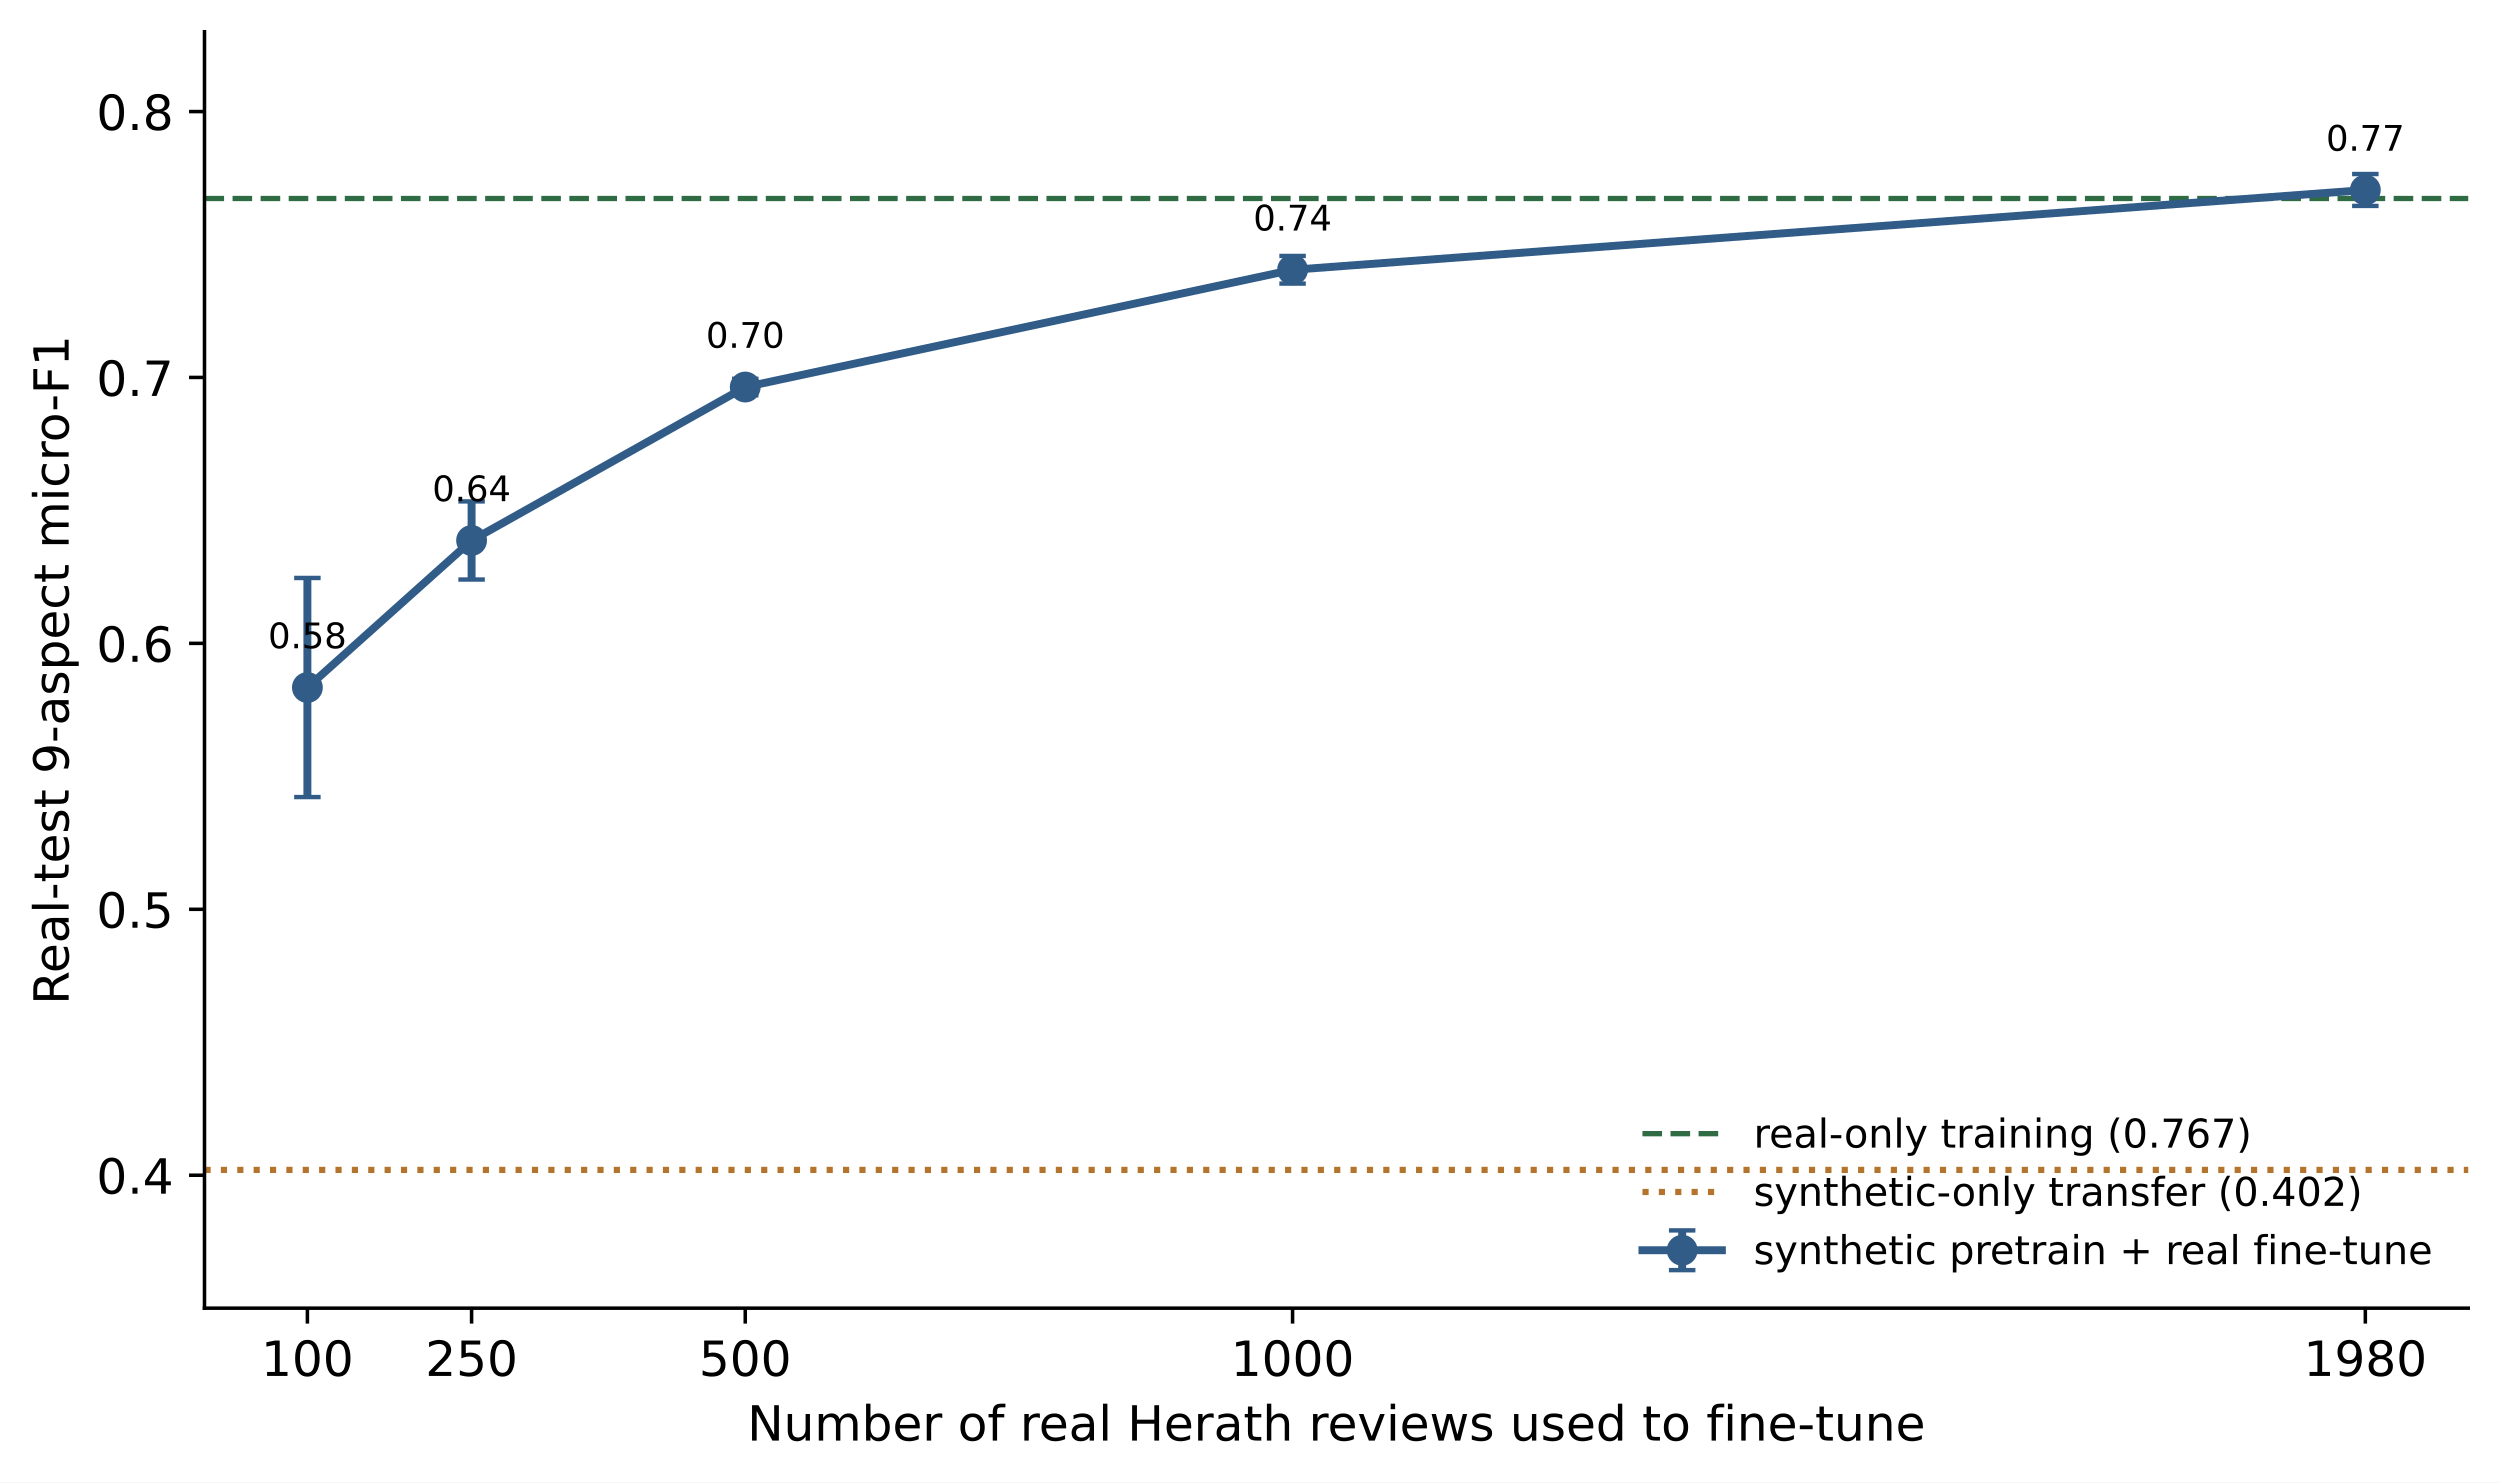
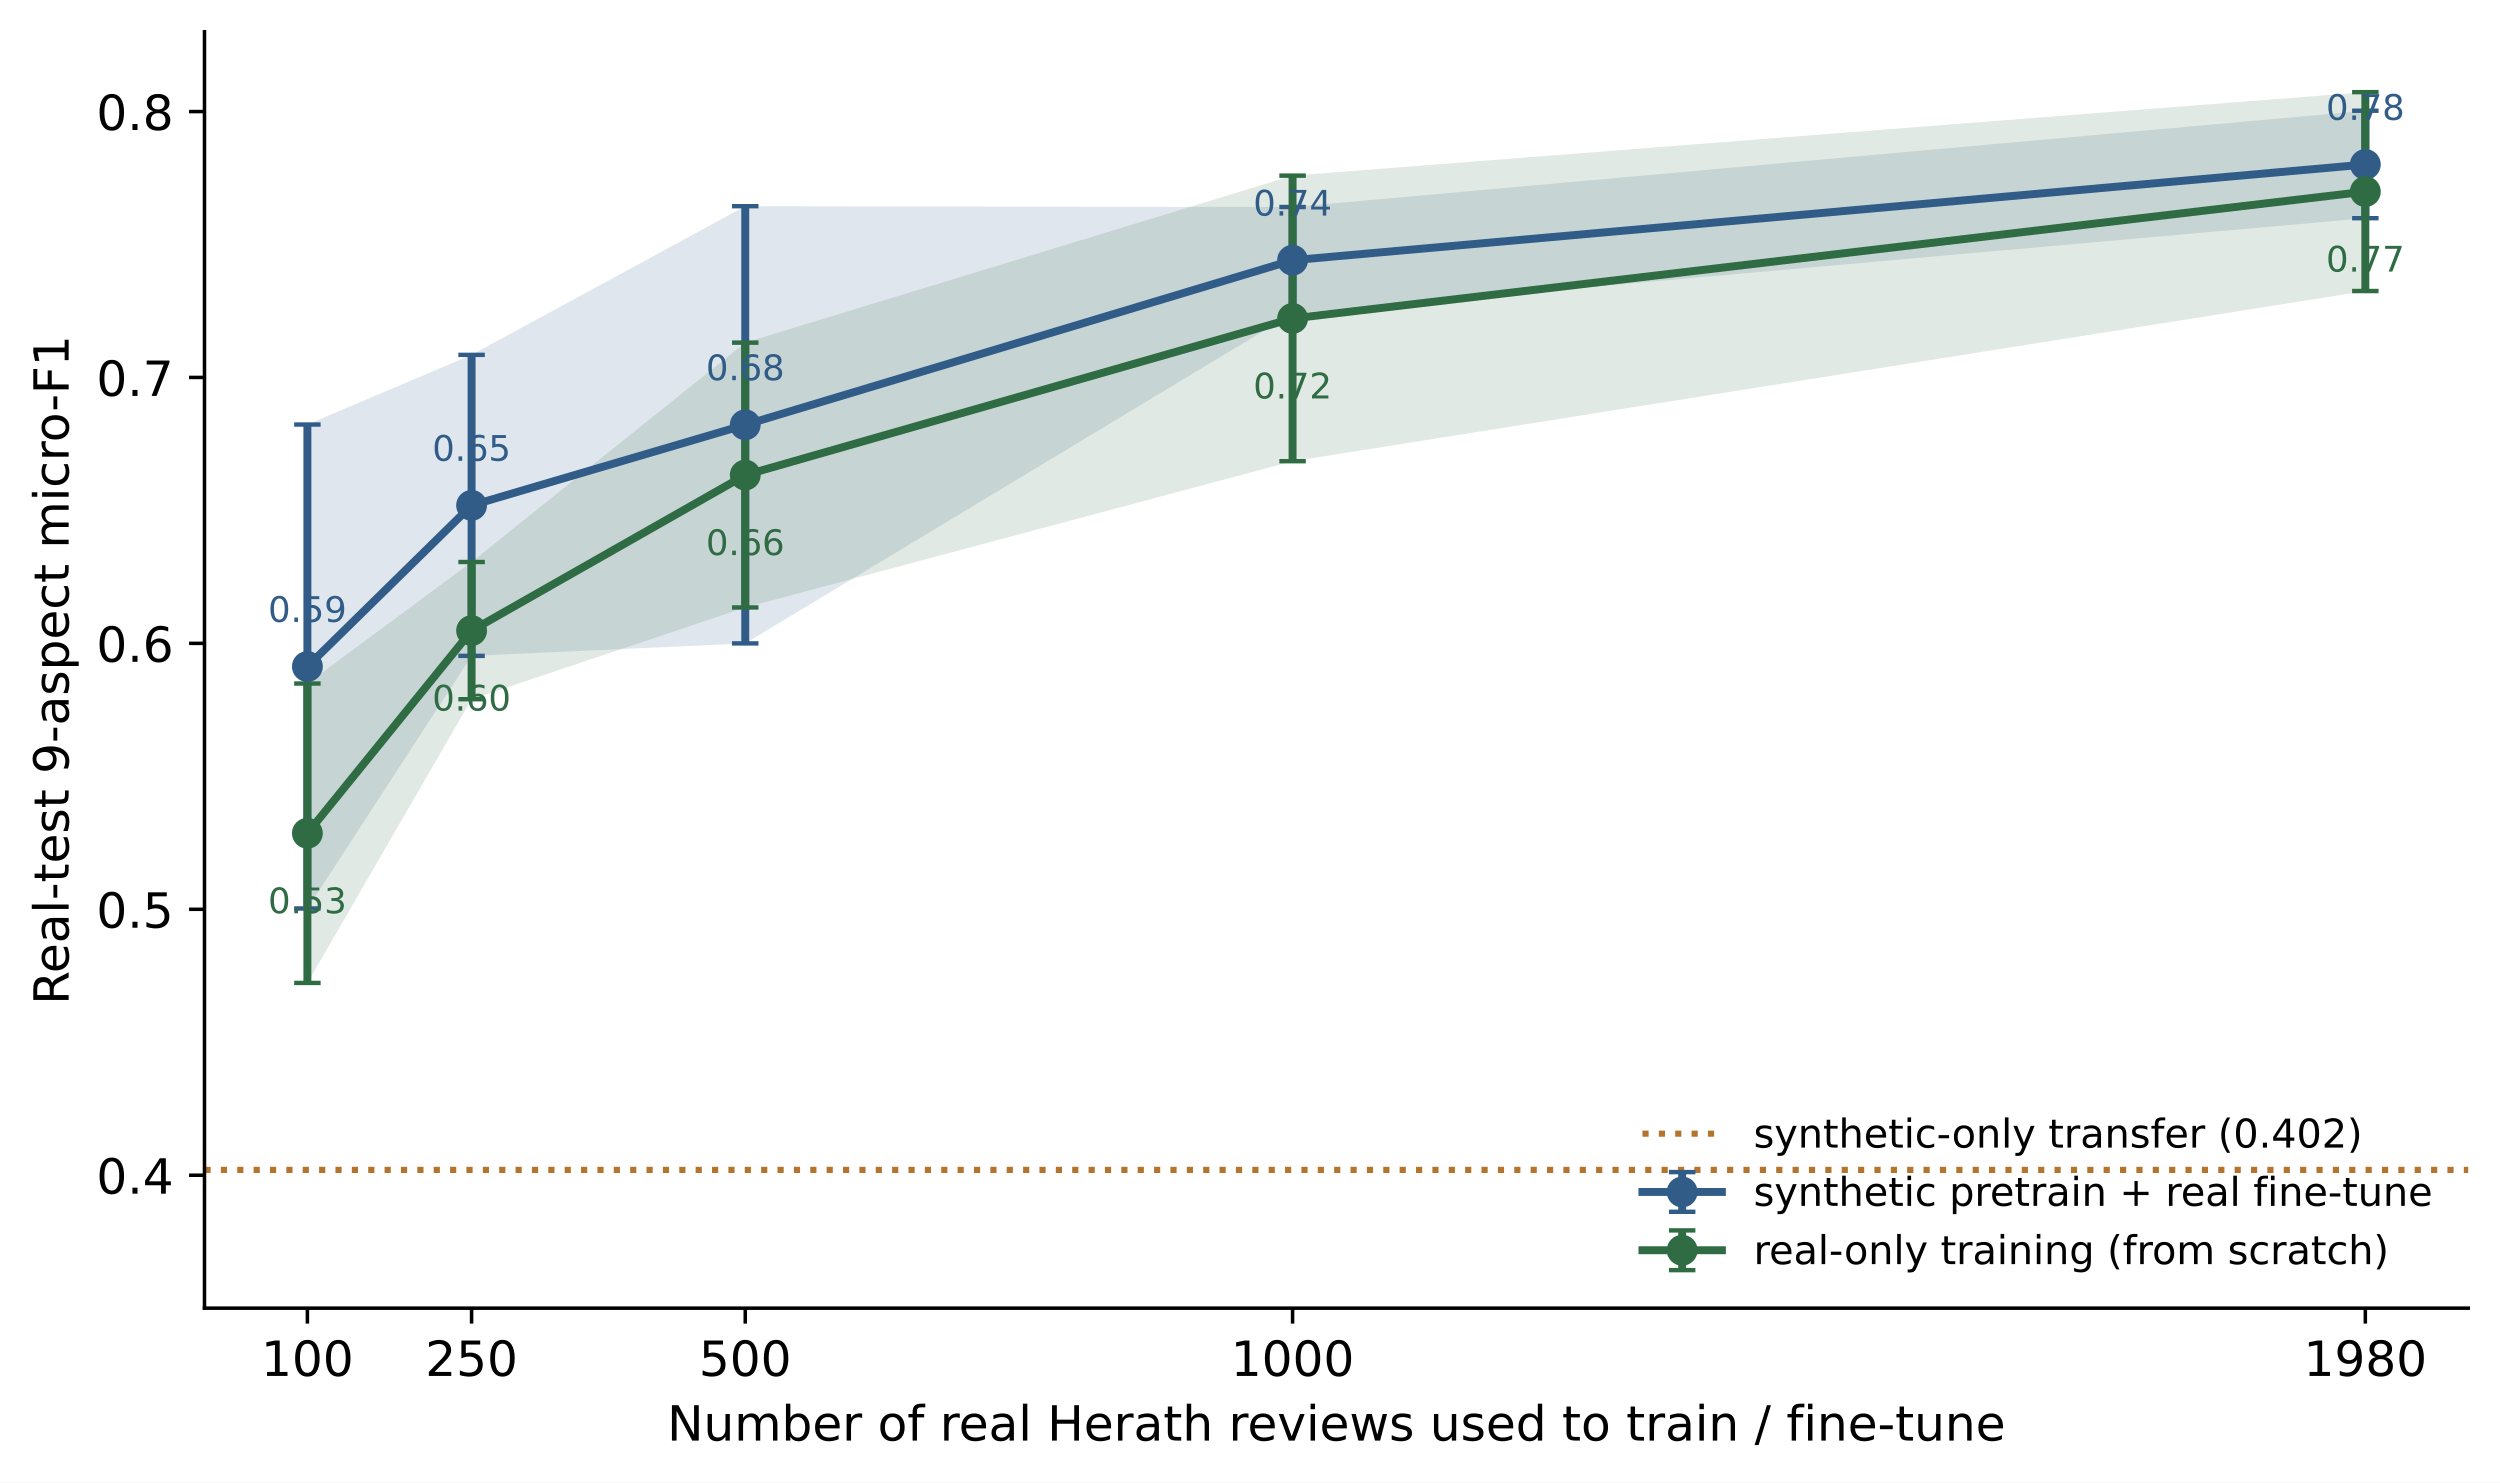
<svg xmlns="http://www.w3.org/2000/svg" xmlns:xlink="http://www.w3.org/1999/xlink" width="566.519pt" height="335.932pt" viewBox="0 0 566.519 335.932" version="1.1">
  <defs>
    <style type="text/css">*{stroke-linejoin: round; stroke-linecap: butt}</style>
  </defs>
  <g id="figure_1">
    <g id="patch_1">
      <path d="M 0 335.932  L 566.519 335.932  L 566.519 0  L 0 0  z " style="fill: #ffffff" />
    </g>
    <g id="axes_1">
      <g id="patch_2">
        <path d="M 46.339 296.44  L 559.319 296.44  L 559.319 7.2  L 46.339 7.2  z " style="fill: #ffffff" />
      </g>
+       <g id="FillBetweenPolyCollection_1">
+         <defs>
+           <path id="m2f4e30c913" d="M 69.657 -239.73  L 69.657 -130.06  L 106.865 -187.306  L 168.879 -190.138  L 292.907 -264.918  L 536.002 -286.491  L 536.002 -310.835  L 536.002 -310.835  L 292.907 -289.022  L 168.879 -289.202  L 106.865 -255.518  L 69.657 -239.73  z " />
+         </defs>
+         <g clip-path="url(#p56a46784d4)">
+           <use xlink:href="#m2f4e30c913" x="0" y="335.932" style="fill: #315c88; fill-opacity: 0.15" />
+         </g>
+       </g>
+       <g id="FillBetweenPolyCollection_2">
+         <defs>
+           <path id="m498ecdc365" d="M 69.657 -181.039  L 69.657 -113.188  L 106.865 -177.483  L 168.879 -198.273  L 292.907 -231.415  L 536.002 -269.98  L 536.002 -315.053  L 536.002 -315.053  L 292.907 -296.132  L 168.879 -258.29  L 106.865 -208.577  L 69.657 -181.039  z " />
+         </defs>
+         <g clip-path="url(#p56a46784d4)">
+           <use xlink:href="#m498ecdc365" x="0" y="335.932" style="fill: #2f6b43; fill-opacity: 0.15" />
+         </g>
+       </g>
      <g id="matplotlib.axis_1">
        <g id="xtick_1">
          <g id="line2d_1">
            <defs>
-               <path id="m58a8615124" d="M 0 0  L 0 3.5  " style="stroke: #000000; stroke-width: 0.8" />
+               <path id="m86f1844b54" d="M 0 0  L 0 3.5  " style="stroke: #000000; stroke-width: 0.8" />
            </defs>
            <g>
-               <use xlink:href="#m58a8615124" x="69.657" y="296.44" style="stroke: #000000; stroke-width: 0.8" />
+               <use xlink:href="#m86f1844b54" x="69.657" y="296.44" style="stroke: #000000; stroke-width: 0.8" />
            </g>
          </g>
          <g id="text_1">
            <text style="font-size: 11px; font-family: 'DejaVu Sans', 'Bitstream Vera Sans', 'Computer Modern Sans Serif', 'Lucida Grande', 'Verdana', 'Geneva', 'Lucid', 'Arial', 'Helvetica', 'Avant Garde', sans-serif; text-anchor: middle" x="69.657" y="311.798" transform="rotate(-0 69.65665 311.7983)">100</text>
          </g>
        </g>
        <g id="xtick_2">
          <g id="line2d_2">
            <g>
-               <use xlink:href="#m58a8615124" x="106.865" y="296.44" style="stroke: #000000; stroke-width: 0.8" />
+               <use xlink:href="#m86f1844b54" x="106.865" y="296.44" style="stroke: #000000; stroke-width: 0.8" />
            </g>
          </g>
          <g id="text_2">
            <text style="font-size: 11px; font-family: 'DejaVu Sans', 'Bitstream Vera Sans', 'Computer Modern Sans Serif', 'Lucida Grande', 'Verdana', 'Geneva', 'Lucid', 'Arial', 'Helvetica', 'Avant Garde', sans-serif; text-anchor: middle" x="106.865" y="311.798" transform="rotate(-0 106.8651 311.7983)">250</text>
          </g>
        </g>
        <g id="xtick_3">
          <g id="line2d_3">
            <g>
-               <use xlink:href="#m58a8615124" x="168.879" y="296.44" style="stroke: #000000; stroke-width: 0.8" />
+               <use xlink:href="#m86f1844b54" x="168.879" y="296.44" style="stroke: #000000; stroke-width: 0.8" />
            </g>
          </g>
          <g id="text_3">
            <text style="font-size: 11px; font-family: 'DejaVu Sans', 'Bitstream Vera Sans', 'Computer Modern Sans Serif', 'Lucida Grande', 'Verdana', 'Geneva', 'Lucid', 'Arial', 'Helvetica', 'Avant Garde', sans-serif; text-anchor: middle" x="168.879" y="311.798" transform="rotate(-0 168.8791 311.7983)">500</text>
          </g>
        </g>
        <g id="xtick_4">
          <g id="line2d_4">
            <g>
-               <use xlink:href="#m58a8615124" x="292.907" y="296.44" style="stroke: #000000; stroke-width: 0.8" />
+               <use xlink:href="#m86f1844b54" x="292.907" y="296.44" style="stroke: #000000; stroke-width: 0.8" />
            </g>
          </g>
          <g id="text_4">
            <text style="font-size: 11px; font-family: 'DejaVu Sans', 'Bitstream Vera Sans', 'Computer Modern Sans Serif', 'Lucida Grande', 'Verdana', 'Geneva', 'Lucid', 'Arial', 'Helvetica', 'Avant Garde', sans-serif; text-anchor: middle" x="292.907" y="311.798" transform="rotate(-0 292.9071 311.7983)">1000</text>
          </g>
        </g>
        <g id="xtick_5">
          <g id="line2d_5">
            <g>
-               <use xlink:href="#m58a8615124" x="536.002" y="296.44" style="stroke: #000000; stroke-width: 0.8" />
+               <use xlink:href="#m86f1844b54" x="536.002" y="296.44" style="stroke: #000000; stroke-width: 0.8" />
            </g>
          </g>
          <g id="text_5">
            <text style="font-size: 11px; font-family: 'DejaVu Sans', 'Bitstream Vera Sans', 'Computer Modern Sans Serif', 'Lucida Grande', 'Verdana', 'Geneva', 'Lucid', 'Arial', 'Helvetica', 'Avant Garde', sans-serif; text-anchor: middle" x="536.002" y="311.798" transform="rotate(-0 536.0021 311.7983)">1980</text>
          </g>
        </g>
        <g id="text_6">
-           <text style="font-size: 11px; font-family: 'DejaVu Sans', 'Bitstream Vera Sans', 'Computer Modern Sans Serif', 'Lucida Grande', 'Verdana', 'Geneva', 'Lucid', 'Arial', 'Helvetica', 'Avant Garde', sans-serif; text-anchor: middle" x="302.829" y="326.444" transform="rotate(-0 302.8294 326.4442)">Number of real Herath reviews used to fine-tune</text>
+           <text style="font-size: 11px; font-family: 'DejaVu Sans', 'Bitstream Vera Sans', 'Computer Modern Sans Serif', 'Lucida Grande', 'Verdana', 'Geneva', 'Lucid', 'Arial', 'Helvetica', 'Avant Garde', sans-serif; text-anchor: middle" x="302.829" y="326.444" transform="rotate(-0 302.8294 326.4442)">Number of real Herath reviews used to train / fine-tune</text>
        </g>
      </g>
      <g id="matplotlib.axis_2">
        <g id="ytick_1">
          <g id="line2d_6">
            <defs>
-               <path id="ma7eaa9657a" d="M 0 0  L -3.5 0  " style="stroke: #000000; stroke-width: 0.8" />
+               <path id="m12315fb43a" d="M 0 0  L -3.5 0  " style="stroke: #000000; stroke-width: 0.8" />
            </defs>
            <g>
-               <use xlink:href="#ma7eaa9657a" x="46.339" y="266.311" style="stroke: #000000; stroke-width: 0.8" />
+               <use xlink:href="#m12315fb43a" x="46.339" y="266.311" style="stroke: #000000; stroke-width: 0.8" />
            </g>
          </g>
          <g id="text_7">
            <text style="font-size: 11px; font-family: 'DejaVu Sans', 'Bitstream Vera Sans', 'Computer Modern Sans Serif', 'Lucida Grande', 'Verdana', 'Geneva', 'Lucid', 'Arial', 'Helvetica', 'Avant Garde', sans-serif; text-anchor: end" x="39.339" y="270.49" transform="rotate(-0 39.33937 270.49)">0.4</text>
          </g>
        </g>
        <g id="ytick_2">
          <g id="line2d_7">
            <g>
-               <use xlink:href="#ma7eaa9657a" x="46.339" y="206.053" style="stroke: #000000; stroke-width: 0.8" />
+               <use xlink:href="#m12315fb43a" x="46.339" y="206.053" style="stroke: #000000; stroke-width: 0.8" />
            </g>
          </g>
          <g id="text_8">
            <text style="font-size: 11px; font-family: 'DejaVu Sans', 'Bitstream Vera Sans', 'Computer Modern Sans Serif', 'Lucida Grande', 'Verdana', 'Geneva', 'Lucid', 'Arial', 'Helvetica', 'Avant Garde', sans-serif; text-anchor: end" x="39.339" y="210.232" transform="rotate(-0 39.33937 210.2316)">0.5</text>
          </g>
        </g>
        <g id="ytick_3">
          <g id="line2d_8">
            <g>
-               <use xlink:href="#ma7eaa9657a" x="46.339" y="145.794" style="stroke: #000000; stroke-width: 0.8" />
+               <use xlink:href="#m12315fb43a" x="46.339" y="145.794" style="stroke: #000000; stroke-width: 0.8" />
            </g>
          </g>
          <g id="text_9">
            <text style="font-size: 11px; font-family: 'DejaVu Sans', 'Bitstream Vera Sans', 'Computer Modern Sans Serif', 'Lucida Grande', 'Verdana', 'Geneva', 'Lucid', 'Arial', 'Helvetica', 'Avant Garde', sans-serif; text-anchor: end" x="39.339" y="149.973" transform="rotate(-0 39.33937 149.9733)">0.6</text>
          </g>
        </g>
        <g id="ytick_4">
          <g id="line2d_9">
            <g>
-               <use xlink:href="#ma7eaa9657a" x="46.339" y="85.536" style="stroke: #000000; stroke-width: 0.8" />
+               <use xlink:href="#m12315fb43a" x="46.339" y="85.536" style="stroke: #000000; stroke-width: 0.8" />
            </g>
          </g>
          <g id="text_10">
            <text style="font-size: 11px; font-family: 'DejaVu Sans', 'Bitstream Vera Sans', 'Computer Modern Sans Serif', 'Lucida Grande', 'Verdana', 'Geneva', 'Lucid', 'Arial', 'Helvetica', 'Avant Garde', sans-serif; text-anchor: end" x="39.339" y="89.715" transform="rotate(-0 39.33937 89.71497)">0.7</text>
          </g>
        </g>
        <g id="ytick_5">
          <g id="line2d_10">
            <g>
-               <use xlink:href="#ma7eaa9657a" x="46.339" y="25.277" style="stroke: #000000; stroke-width: 0.8" />
+               <use xlink:href="#m12315fb43a" x="46.339" y="25.277" style="stroke: #000000; stroke-width: 0.8" />
            </g>
          </g>
          <g id="text_11">
            <text style="font-size: 11px; font-family: 'DejaVu Sans', 'Bitstream Vera Sans', 'Computer Modern Sans Serif', 'Lucida Grande', 'Verdana', 'Geneva', 'Lucid', 'Arial', 'Helvetica', 'Avant Garde', sans-serif; text-anchor: end" x="39.339" y="29.457" transform="rotate(-0 39.33937 29.45664)">0.8</text>
          </g>
        </g>
        <g id="text_12">
          <text style="font-size: 11px; font-family: 'DejaVu Sans', 'Bitstream Vera Sans', 'Computer Modern Sans Serif', 'Lucida Grande', 'Verdana', 'Geneva', 'Lucid', 'Arial', 'Helvetica', 'Avant Garde', sans-serif; text-anchor: middle" x="15.558" y="151.82" transform="rotate(-90 15.55828 151.82)">Real-test 9-aspect micro-F1</text>
        </g>
      </g>
      <g id="LineCollection_1">
-         <path d="M 69.657 180.623  L 69.657 130.971  " clip-path="url(#p1eb908847f)" style="fill: none; stroke: #315c88; stroke-width: 1.8" />
-         <path d="M 106.865 131.332  L 106.865 113.616  " clip-path="url(#p1eb908847f)" style="fill: none; stroke: #315c88; stroke-width: 1.8" />
-         <path d="M 168.879 89.573  L 168.879 85.837  " clip-path="url(#p1eb908847f)" style="fill: none; stroke: #315c88; stroke-width: 1.8" />
-         <path d="M 292.907 64.265  L 292.907 57.998  " clip-path="url(#p1eb908847f)" style="fill: none; stroke: #315c88; stroke-width: 1.8" />
-         <path d="M 536.002 46.669  L 536.002 39.438  " clip-path="url(#p1eb908847f)" style="fill: none; stroke: #315c88; stroke-width: 1.8" />
+         <path d="M 69.657 205.872  L 69.657 96.202  " clip-path="url(#p56a46784d4)" style="fill: none; stroke: #315c88; stroke-width: 1.8" />
+         <path d="M 106.865 148.626  L 106.865 80.414  " clip-path="url(#p56a46784d4)" style="fill: none; stroke: #315c88; stroke-width: 1.8" />
+         <path d="M 168.879 145.794  L 168.879 46.729  " clip-path="url(#p56a46784d4)" style="fill: none; stroke: #315c88; stroke-width: 1.8" />
+         <path d="M 292.907 71.014  L 292.907 46.91  " clip-path="url(#p56a46784d4)" style="fill: none; stroke: #315c88; stroke-width: 1.8" />
+         <path d="M 536.002 49.441  L 536.002 25.097  " clip-path="url(#p56a46784d4)" style="fill: none; stroke: #315c88; stroke-width: 1.8" />
      </g>
      <g id="line2d_11">
        <defs>
-           <path id="m9928c2fb4b" d="M 3 0  L -3 -0  " style="stroke: #315c88" />
-         </defs>
-         <g clip-path="url(#p1eb908847f)">
-           <use xlink:href="#m9928c2fb4b" x="69.657" y="180.623" style="fill: #315c88; stroke: #315c88" />
-           <use xlink:href="#m9928c2fb4b" x="106.865" y="131.332" style="fill: #315c88; stroke: #315c88" />
-           <use xlink:href="#m9928c2fb4b" x="168.879" y="89.573" style="fill: #315c88; stroke: #315c88" />
-           <use xlink:href="#m9928c2fb4b" x="292.907" y="64.265" style="fill: #315c88; stroke: #315c88" />
-           <use xlink:href="#m9928c2fb4b" x="536.002" y="46.669" style="fill: #315c88; stroke: #315c88" />
+           <path id="mbbe0faeccd" d="M 3 0  L -3 -0  " style="stroke: #315c88" />
+         </defs>
+         <g clip-path="url(#p56a46784d4)">
+           <use xlink:href="#mbbe0faeccd" x="69.657" y="205.872" style="fill: #315c88; stroke: #315c88" />
+           <use xlink:href="#mbbe0faeccd" x="106.865" y="148.626" style="fill: #315c88; stroke: #315c88" />
+           <use xlink:href="#mbbe0faeccd" x="168.879" y="145.794" style="fill: #315c88; stroke: #315c88" />
+           <use xlink:href="#mbbe0faeccd" x="292.907" y="71.014" style="fill: #315c88; stroke: #315c88" />
+           <use xlink:href="#mbbe0faeccd" x="536.002" y="49.441" style="fill: #315c88; stroke: #315c88" />
        </g>
      </g>
      <g id="line2d_12">
-         <g clip-path="url(#p1eb908847f)">
-           <use xlink:href="#m9928c2fb4b" x="69.657" y="130.971" style="fill: #315c88; stroke: #315c88" />
-           <use xlink:href="#m9928c2fb4b" x="106.865" y="113.616" style="fill: #315c88; stroke: #315c88" />
-           <use xlink:href="#m9928c2fb4b" x="168.879" y="85.837" style="fill: #315c88; stroke: #315c88" />
-           <use xlink:href="#m9928c2fb4b" x="292.907" y="57.998" style="fill: #315c88; stroke: #315c88" />
-           <use xlink:href="#m9928c2fb4b" x="536.002" y="39.438" style="fill: #315c88; stroke: #315c88" />
-         </g>
+         <g clip-path="url(#p56a46784d4)">
+           <use xlink:href="#mbbe0faeccd" x="69.657" y="96.202" style="fill: #315c88; stroke: #315c88" />
+           <use xlink:href="#mbbe0faeccd" x="106.865" y="80.414" style="fill: #315c88; stroke: #315c88" />
+           <use xlink:href="#mbbe0faeccd" x="168.879" y="46.729" style="fill: #315c88; stroke: #315c88" />
+           <use xlink:href="#mbbe0faeccd" x="292.907" y="46.91" style="fill: #315c88; stroke: #315c88" />
+           <use xlink:href="#mbbe0faeccd" x="536.002" y="25.097" style="fill: #315c88; stroke: #315c88" />
+         </g>
+       </g>
+       <g id="LineCollection_2">
+         <path d="M 69.657 222.744  L 69.657 154.893  " clip-path="url(#p56a46784d4)" style="fill: none; stroke: #2f6b43; stroke-width: 1.8" />
+         <path d="M 106.865 158.448  L 106.865 127.355  " clip-path="url(#p56a46784d4)" style="fill: none; stroke: #2f6b43; stroke-width: 1.8" />
+         <path d="M 168.879 137.659  L 168.879 77.642  " clip-path="url(#p56a46784d4)" style="fill: none; stroke: #2f6b43; stroke-width: 1.8" />
+         <path d="M 292.907 104.517  L 292.907 39.8  " clip-path="url(#p56a46784d4)" style="fill: none; stroke: #2f6b43; stroke-width: 1.8" />
+         <path d="M 536.002 65.952  L 536.002 20.879  " clip-path="url(#p56a46784d4)" style="fill: none; stroke: #2f6b43; stroke-width: 1.8" />
      </g>
      <g id="line2d_13">
-         <path d="M 46.339 44.982  L 559.319 44.982  " clip-path="url(#p1eb908847f)" style="fill: none; stroke-dasharray: 4.44,1.92; stroke-dashoffset: 0; stroke: #2f6b43; stroke-width: 1.2" />
+         <defs>
+           <path id="mec9c1c124d" d="M 3 0  L -3 -0  " style="stroke: #2f6b43" />
+         </defs>
+         <g clip-path="url(#p56a46784d4)">
+           <use xlink:href="#mec9c1c124d" x="69.657" y="222.744" style="fill: #2f6b43; stroke: #2f6b43" />
+           <use xlink:href="#mec9c1c124d" x="106.865" y="158.448" style="fill: #2f6b43; stroke: #2f6b43" />
+           <use xlink:href="#mec9c1c124d" x="168.879" y="137.659" style="fill: #2f6b43; stroke: #2f6b43" />
+           <use xlink:href="#mec9c1c124d" x="292.907" y="104.517" style="fill: #2f6b43; stroke: #2f6b43" />
+           <use xlink:href="#mec9c1c124d" x="536.002" y="65.952" style="fill: #2f6b43; stroke: #2f6b43" />
+         </g>
      </g>
      <g id="line2d_14">
-         <path d="M 46.339 265.106  L 559.319 265.106  " clip-path="url(#p1eb908847f)" style="fill: none; stroke-dasharray: 1.4,2.31; stroke-dashoffset: 0; stroke: #b5742d; stroke-width: 1.4" />
+         <g clip-path="url(#p56a46784d4)">
+           <use xlink:href="#mec9c1c124d" x="69.657" y="154.893" style="fill: #2f6b43; stroke: #2f6b43" />
+           <use xlink:href="#mec9c1c124d" x="106.865" y="127.355" style="fill: #2f6b43; stroke: #2f6b43" />
+           <use xlink:href="#mec9c1c124d" x="168.879" y="77.642" style="fill: #2f6b43; stroke: #2f6b43" />
+           <use xlink:href="#mec9c1c124d" x="292.907" y="39.8" style="fill: #2f6b43; stroke: #2f6b43" />
+           <use xlink:href="#mec9c1c124d" x="536.002" y="20.879" style="fill: #2f6b43; stroke: #2f6b43" />
+         </g>
      </g>
      <g id="line2d_15">
-         <path d="M 69.657 155.797  L 106.865 122.474  L 168.879 87.705  L 292.907 61.131  L 536.002 43.054  " clip-path="url(#p1eb908847f)" style="fill: none; stroke: #315c88; stroke-width: 1.8; stroke-linecap: square" />
-         <defs>
-           <path id="m1a6347344c" d="M 0 3  C 0.796 3 1.559 2.684 2.121 2.121  C 2.684 1.559 3 0.796 3 0  C 3 -0.796 2.684 -1.559 2.121 -2.121  C 1.559 -2.684 0.796 -3 0 -3  C -0.796 -3 -1.559 -2.684 -2.121 -2.121  C -2.684 -1.559 -3 -0.796 -3 0  C -3 0.796 -2.684 1.559 -2.121 2.121  C -1.559 2.684 -0.796 3 0 3  z " style="stroke: #315c88" />
-         </defs>
-         <g clip-path="url(#p1eb908847f)">
-           <use xlink:href="#m1a6347344c" x="69.657" y="155.797" style="fill: #315c88; stroke: #315c88" />
-           <use xlink:href="#m1a6347344c" x="106.865" y="122.474" style="fill: #315c88; stroke: #315c88" />
-           <use xlink:href="#m1a6347344c" x="168.879" y="87.705" style="fill: #315c88; stroke: #315c88" />
-           <use xlink:href="#m1a6347344c" x="292.907" y="61.131" style="fill: #315c88; stroke: #315c88" />
-           <use xlink:href="#m1a6347344c" x="536.002" y="43.054" style="fill: #315c88; stroke: #315c88" />
+         <path d="M 46.339 265.106  L 559.319 265.106  " clip-path="url(#p56a46784d4)" style="fill: none; stroke-dasharray: 1.4,2.31; stroke-dashoffset: 0; stroke: #b5742d; stroke-width: 1.4" />
+       </g>
+       <g id="line2d_16">
+         <path d="M 69.657 151.037  L 106.865 114.52  L 168.879 96.262  L 292.907 58.962  L 536.002 37.269  " clip-path="url(#p56a46784d4)" style="fill: none; stroke: #315c88; stroke-width: 1.8; stroke-linecap: square" />
+         <defs>
+           <path id="m4fcbce9ab0" d="M 0 3  C 0.796 3 1.559 2.684 2.121 2.121  C 2.684 1.559 3 0.796 3 0  C 3 -0.796 2.684 -1.559 2.121 -2.121  C 1.559 -2.684 0.796 -3 0 -3  C -0.796 -3 -1.559 -2.684 -2.121 -2.121  C -2.684 -1.559 -3 -0.796 -3 0  C -3 0.796 -2.684 1.559 -2.121 2.121  C -1.559 2.684 -0.796 3 0 3  z " style="stroke: #315c88" />
+         </defs>
+         <g clip-path="url(#p56a46784d4)">
+           <use xlink:href="#m4fcbce9ab0" x="69.657" y="151.037" style="fill: #315c88; stroke: #315c88" />
+           <use xlink:href="#m4fcbce9ab0" x="106.865" y="114.52" style="fill: #315c88; stroke: #315c88" />
+           <use xlink:href="#m4fcbce9ab0" x="168.879" y="96.262" style="fill: #315c88; stroke: #315c88" />
+           <use xlink:href="#m4fcbce9ab0" x="292.907" y="58.962" style="fill: #315c88; stroke: #315c88" />
+           <use xlink:href="#m4fcbce9ab0" x="536.002" y="37.269" style="fill: #315c88; stroke: #315c88" />
+         </g>
+       </g>
+       <g id="line2d_17">
+         <path d="M 69.657 188.819  L 106.865 142.902  L 168.879 107.651  L 292.907 72.158  L 536.002 43.415  " clip-path="url(#p56a46784d4)" style="fill: none; stroke: #2f6b43; stroke-width: 1.8; stroke-linecap: square" />
+         <defs>
+           <path id="m97c5b87e71" d="M 0 3  C 0.796 3 1.559 2.684 2.121 2.121  C 2.684 1.559 3 0.796 3 0  C 3 -0.796 2.684 -1.559 2.121 -2.121  C 1.559 -2.684 0.796 -3 0 -3  C -0.796 -3 -1.559 -2.684 -2.121 -2.121  C -2.684 -1.559 -3 -0.796 -3 0  C -3 0.796 -2.684 1.559 -2.121 2.121  C -1.559 2.684 -0.796 3 0 3  z " style="stroke: #2f6b43" />
+         </defs>
+         <g clip-path="url(#p56a46784d4)">
+           <use xlink:href="#m97c5b87e71" x="69.657" y="188.819" style="fill: #2f6b43; stroke: #2f6b43" />
+           <use xlink:href="#m97c5b87e71" x="106.865" y="142.902" style="fill: #2f6b43; stroke: #2f6b43" />
+           <use xlink:href="#m97c5b87e71" x="168.879" y="107.651" style="fill: #2f6b43; stroke: #2f6b43" />
+           <use xlink:href="#m97c5b87e71" x="292.907" y="72.158" style="fill: #2f6b43; stroke: #2f6b43" />
+           <use xlink:href="#m97c5b87e71" x="536.002" y="43.415" style="fill: #2f6b43; stroke: #2f6b43" />
        </g>
      </g>
      <g id="patch_3">
        <path d="M 46.339 296.44  L 46.339 7.2  " style="fill: none; stroke: #000000; stroke-width: 0.8; stroke-linejoin: miter; stroke-linecap: square" />
      </g>
      <g id="patch_4">
        <path d="M 46.339 296.44  L 559.319 296.44  " style="fill: none; stroke: #000000; stroke-width: 0.8; stroke-linejoin: miter; stroke-linecap: square" />
      </g>
      <g id="text_13">
-         <text style="font-size: 8px; font-family: 'DejaVu Sans', 'Bitstream Vera Sans', 'Computer Modern Sans Serif', 'Lucida Grande', 'Verdana', 'Geneva', 'Lucid', 'Arial', 'Helvetica', 'Avant Garde', sans-serif; text-anchor: middle" x="69.657" y="146.902" transform="rotate(-0 69.65665 146.9023)">0.58</text>
+         <text style="font-size: 8px; font-family: 'DejaVu Sans', 'Bitstream Vera Sans', 'Computer Modern Sans Serif', 'Lucida Grande', 'Verdana', 'Geneva', 'Lucid', 'Arial', 'Helvetica', 'Avant Garde', sans-serif; text-anchor: middle; fill: #315c88" x="69.657" y="140.937" transform="rotate(-0 69.65665 140.9367)">0.59</text>
      </g>
      <g id="text_14">
-         <text style="font-size: 8px; font-family: 'DejaVu Sans', 'Bitstream Vera Sans', 'Computer Modern Sans Serif', 'Lucida Grande', 'Verdana', 'Geneva', 'Lucid', 'Arial', 'Helvetica', 'Avant Garde', sans-serif; text-anchor: middle" x="106.865" y="113.579" transform="rotate(-0 106.8651 113.5794)">0.64</text>
+         <text style="font-size: 8px; font-family: 'DejaVu Sans', 'Bitstream Vera Sans', 'Computer Modern Sans Serif', 'Lucida Grande', 'Verdana', 'Geneva', 'Lucid', 'Arial', 'Helvetica', 'Avant Garde', sans-serif; text-anchor: middle; fill: #315c88" x="106.865" y="104.42" transform="rotate(-0 106.8651 104.4202)">0.65</text>
      </g>
      <g id="text_15">
-         <text style="font-size: 8px; font-family: 'DejaVu Sans', 'Bitstream Vera Sans', 'Computer Modern Sans Serif', 'Lucida Grande', 'Verdana', 'Geneva', 'Lucid', 'Arial', 'Helvetica', 'Avant Garde', sans-serif; text-anchor: middle" x="168.879" y="78.81" transform="rotate(-0 168.8791 78.81038)">0.70</text>
+         <text style="font-size: 8px; font-family: 'DejaVu Sans', 'Bitstream Vera Sans', 'Computer Modern Sans Serif', 'Lucida Grande', 'Verdana', 'Geneva', 'Lucid', 'Arial', 'Helvetica', 'Avant Garde', sans-serif; text-anchor: middle; fill: #315c88" x="168.879" y="86.162" transform="rotate(-0 168.8791 86.1619)">0.68</text>
      </g>
      <g id="text_16">
-         <text style="font-size: 8px; font-family: 'DejaVu Sans', 'Bitstream Vera Sans', 'Computer Modern Sans Serif', 'Lucida Grande', 'Verdana', 'Geneva', 'Lucid', 'Arial', 'Helvetica', 'Avant Garde', sans-serif; text-anchor: middle" x="292.907" y="52.236" transform="rotate(-0 292.9071 52.23646)">0.74</text>
+         <text style="font-size: 8px; font-family: 'DejaVu Sans', 'Bitstream Vera Sans', 'Computer Modern Sans Serif', 'Lucida Grande', 'Verdana', 'Geneva', 'Lucid', 'Arial', 'Helvetica', 'Avant Garde', sans-serif; text-anchor: middle; fill: #315c88" x="292.907" y="48.862" transform="rotate(-0 292.9071 48.86199)">0.74</text>
      </g>
      <g id="text_17">
-         <text style="font-size: 8px; font-family: 'DejaVu Sans', 'Bitstream Vera Sans', 'Computer Modern Sans Serif', 'Lucida Grande', 'Verdana', 'Geneva', 'Lucid', 'Arial', 'Helvetica', 'Avant Garde', sans-serif; text-anchor: middle" x="536.002" y="34.159" transform="rotate(-0 536.0021 34.15896)">0.77</text>
+         <text style="font-size: 8px; font-family: 'DejaVu Sans', 'Bitstream Vera Sans', 'Computer Modern Sans Serif', 'Lucida Grande', 'Verdana', 'Geneva', 'Lucid', 'Arial', 'Helvetica', 'Avant Garde', sans-serif; text-anchor: middle; fill: #315c88" x="536.002" y="27.169" transform="rotate(-0 536.0021 27.16899)">0.78</text>
+       </g>
+       <g id="text_18">
+         <text style="font-size: 8px; font-family: 'DejaVu Sans', 'Bitstream Vera Sans', 'Computer Modern Sans Serif', 'Lucida Grande', 'Verdana', 'Geneva', 'Lucid', 'Arial', 'Helvetica', 'Avant Garde', sans-serif; text-anchor: middle; fill: #2f6b43" x="69.657" y="206.949" transform="rotate(-0 69.65665 206.949)">0.53</text>
+       </g>
+       <g id="text_19">
+         <text style="font-size: 8px; font-family: 'DejaVu Sans', 'Bitstream Vera Sans', 'Computer Modern Sans Serif', 'Lucida Grande', 'Verdana', 'Geneva', 'Lucid', 'Arial', 'Helvetica', 'Avant Garde', sans-serif; text-anchor: middle; fill: #2f6b43" x="106.865" y="161.032" transform="rotate(-0 106.8651 161.0322)">0.60</text>
+       </g>
+       <g id="text_20">
+         <text style="font-size: 8px; font-family: 'DejaVu Sans', 'Bitstream Vera Sans', 'Computer Modern Sans Serif', 'Lucida Grande', 'Verdana', 'Geneva', 'Lucid', 'Arial', 'Helvetica', 'Avant Garde', sans-serif; text-anchor: middle; fill: #2f6b43" x="168.879" y="125.781" transform="rotate(-0 168.8791 125.7811)">0.66</text>
+       </g>
+       <g id="text_21">
+         <text style="font-size: 8px; font-family: 'DejaVu Sans', 'Bitstream Vera Sans', 'Computer Modern Sans Serif', 'Lucida Grande', 'Verdana', 'Geneva', 'Lucid', 'Arial', 'Helvetica', 'Avant Garde', sans-serif; text-anchor: middle; fill: #2f6b43" x="292.907" y="90.289" transform="rotate(-0 292.9071 90.2889)">0.72</text>
+       </g>
+       <g id="text_22">
+         <text style="font-size: 8px; font-family: 'DejaVu Sans', 'Bitstream Vera Sans', 'Computer Modern Sans Serif', 'Lucida Grande', 'Verdana', 'Geneva', 'Lucid', 'Arial', 'Helvetica', 'Avant Garde', sans-serif; text-anchor: middle; fill: #2f6b43" x="536.002" y="61.546" transform="rotate(-0 536.0021 61.54568)">0.77</text>
      </g>
      <g id="legend_1">
-         <g id="line2d_16">
-           <path d="M 372.192 256.898  L 381.192 256.898  L 390.192 256.898  " style="fill: none; stroke-dasharray: 4.44,1.92; stroke-dashoffset: 0; stroke: #2f6b43; stroke-width: 1.2" />
-         </g>
-         <g id="text_18">
-           <text style="font-size: 9px; font-family: 'DejaVu Sans', 'Bitstream Vera Sans', 'Computer Modern Sans Serif', 'Lucida Grande', 'Verdana', 'Geneva', 'Lucid', 'Arial', 'Helvetica', 'Avant Garde', sans-serif; text-anchor: start" x="397.392" y="260.048" transform="rotate(-0 397.3925 260.0477)">real-only training (0.767)</text>
-         </g>
-         <g id="line2d_17">
-           <path d="M 372.192 270.108  L 381.192 270.108  L 390.192 270.108  " style="fill: none; stroke-dasharray: 1.4,2.31; stroke-dashoffset: 0; stroke: #b5742d; stroke-width: 1.4" />
-         </g>
-         <g id="text_19">
-           <text style="font-size: 9px; font-family: 'DejaVu Sans', 'Bitstream Vera Sans', 'Computer Modern Sans Serif', 'Lucida Grande', 'Verdana', 'Geneva', 'Lucid', 'Arial', 'Helvetica', 'Avant Garde', sans-serif; text-anchor: start" x="397.392" y="273.258" transform="rotate(-0 397.3925 273.258)">synthetic-only transfer (0.402)</text>
-         </g>
-         <g id="LineCollection_2">
-           <path d="M 381.192 287.818  L 381.192 278.818  " style="fill: none; stroke: #315c88; stroke-width: 1.8" />
-         </g>
        <g id="line2d_18">
-           <g>
-             <use xlink:href="#m9928c2fb4b" x="381.192" y="287.818" style="fill: #315c88; stroke: #315c88" />
-           </g>
+           <path d="M 372.192 256.898  L 381.192 256.898  L 390.192 256.898  " style="fill: none; stroke-dasharray: 1.4,2.31; stroke-dashoffset: 0; stroke: #b5742d; stroke-width: 1.4" />
+         </g>
+         <g id="text_23">
+           <text style="font-size: 9px; font-family: 'DejaVu Sans', 'Bitstream Vera Sans', 'Computer Modern Sans Serif', 'Lucida Grande', 'Verdana', 'Geneva', 'Lucid', 'Arial', 'Helvetica', 'Avant Garde', sans-serif; text-anchor: start" x="397.392" y="260.048" transform="rotate(-0 397.3925 260.0477)">synthetic-only transfer (0.402)</text>
+         </g>
+         <g id="LineCollection_3">
+           <path d="M 381.192 274.608  L 381.192 265.608  " style="fill: none; stroke: #315c88; stroke-width: 1.8" />
        </g>
        <g id="line2d_19">
          <g>
-             <use xlink:href="#m9928c2fb4b" x="381.192" y="278.818" style="fill: #315c88; stroke: #315c88" />
+             <use xlink:href="#mbbe0faeccd" x="381.192" y="274.608" style="fill: #315c88; stroke: #315c88" />
          </g>
        </g>
        <g id="line2d_20">
-           <path d="M 372.192 283.318  L 390.192 283.318  " style="fill: none; stroke: #315c88; stroke-width: 1.8; stroke-linecap: square" />
+           <g>
+             <use xlink:href="#mbbe0faeccd" x="381.192" y="265.608" style="fill: #315c88; stroke: #315c88" />
+           </g>
        </g>
        <g id="line2d_21">
-           <g>
-             <use xlink:href="#m1a6347344c" x="381.192" y="283.318" style="fill: #315c88; stroke: #315c88" />
-           </g>
-         </g>
-         <g id="text_20">
-           <text style="font-size: 9px; font-family: 'DejaVu Sans', 'Bitstream Vera Sans', 'Computer Modern Sans Serif', 'Lucida Grande', 'Verdana', 'Geneva', 'Lucid', 'Arial', 'Helvetica', 'Avant Garde', sans-serif; text-anchor: start" x="397.392" y="286.468" transform="rotate(-0 397.3925 286.4683)">synthetic pretrain + real fine-tune</text>
+           <path d="M 372.192 270.108  L 390.192 270.108  " style="fill: none; stroke: #315c88; stroke-width: 1.8; stroke-linecap: square" />
+         </g>
+         <g id="line2d_22">
+           <g>
+             <use xlink:href="#m4fcbce9ab0" x="381.192" y="270.108" style="fill: #315c88; stroke: #315c88" />
+           </g>
+         </g>
+         <g id="text_24">
+           <text style="font-size: 9px; font-family: 'DejaVu Sans', 'Bitstream Vera Sans', 'Computer Modern Sans Serif', 'Lucida Grande', 'Verdana', 'Geneva', 'Lucid', 'Arial', 'Helvetica', 'Avant Garde', sans-serif; text-anchor: start" x="397.392" y="273.258" transform="rotate(-0 397.3925 273.258)">synthetic pretrain + real fine-tune</text>
+         </g>
+         <g id="LineCollection_4">
+           <path d="M 381.192 287.818  L 381.192 278.818  " style="fill: none; stroke: #2f6b43; stroke-width: 1.8" />
+         </g>
+         <g id="line2d_23">
+           <g>
+             <use xlink:href="#mec9c1c124d" x="381.192" y="287.818" style="fill: #2f6b43; stroke: #2f6b43" />
+           </g>
+         </g>
+         <g id="line2d_24">
+           <g>
+             <use xlink:href="#mec9c1c124d" x="381.192" y="278.818" style="fill: #2f6b43; stroke: #2f6b43" />
+           </g>
+         </g>
+         <g id="line2d_25">
+           <path d="M 372.192 283.318  L 390.192 283.318  " style="fill: none; stroke: #2f6b43; stroke-width: 1.8; stroke-linecap: square" />
+         </g>
+         <g id="line2d_26">
+           <g>
+             <use xlink:href="#m97c5b87e71" x="381.192" y="283.318" style="fill: #2f6b43; stroke: #2f6b43" />
+           </g>
+         </g>
+         <g id="text_25">
+           <text style="font-size: 9px; font-family: 'DejaVu Sans', 'Bitstream Vera Sans', 'Computer Modern Sans Serif', 'Lucida Grande', 'Verdana', 'Geneva', 'Lucid', 'Arial', 'Helvetica', 'Avant Garde', sans-serif; text-anchor: start" x="397.392" y="286.468" transform="rotate(-0 397.3925 286.4683)">real-only training (from scratch)</text>
        </g>
      </g>
    </g>
  </g>
  <defs>
-     <clipPath id="p1eb908847f">
+     <clipPath id="p56a46784d4">
      <rect x="46.339" y="7.2" width="512.98" height="289.24" />
    </clipPath>
  </defs>
</svg>
